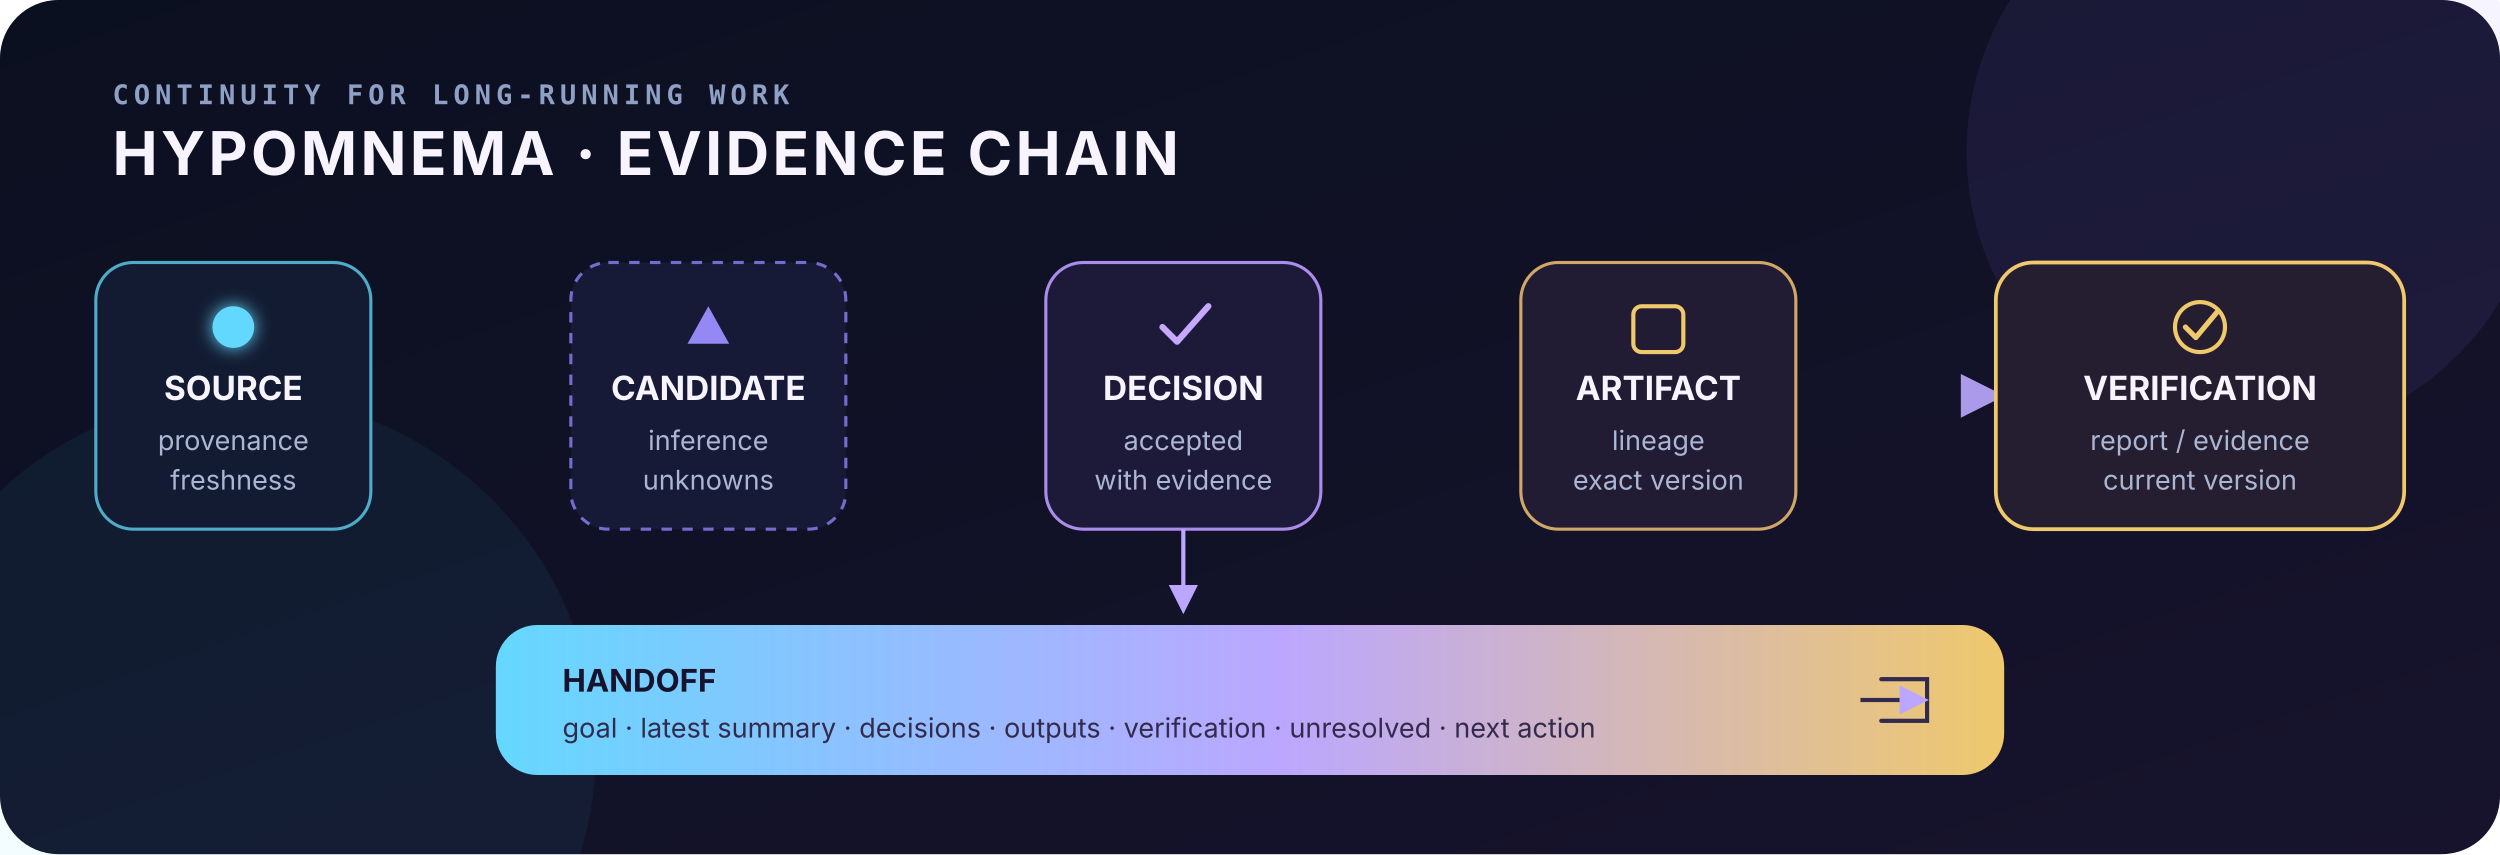
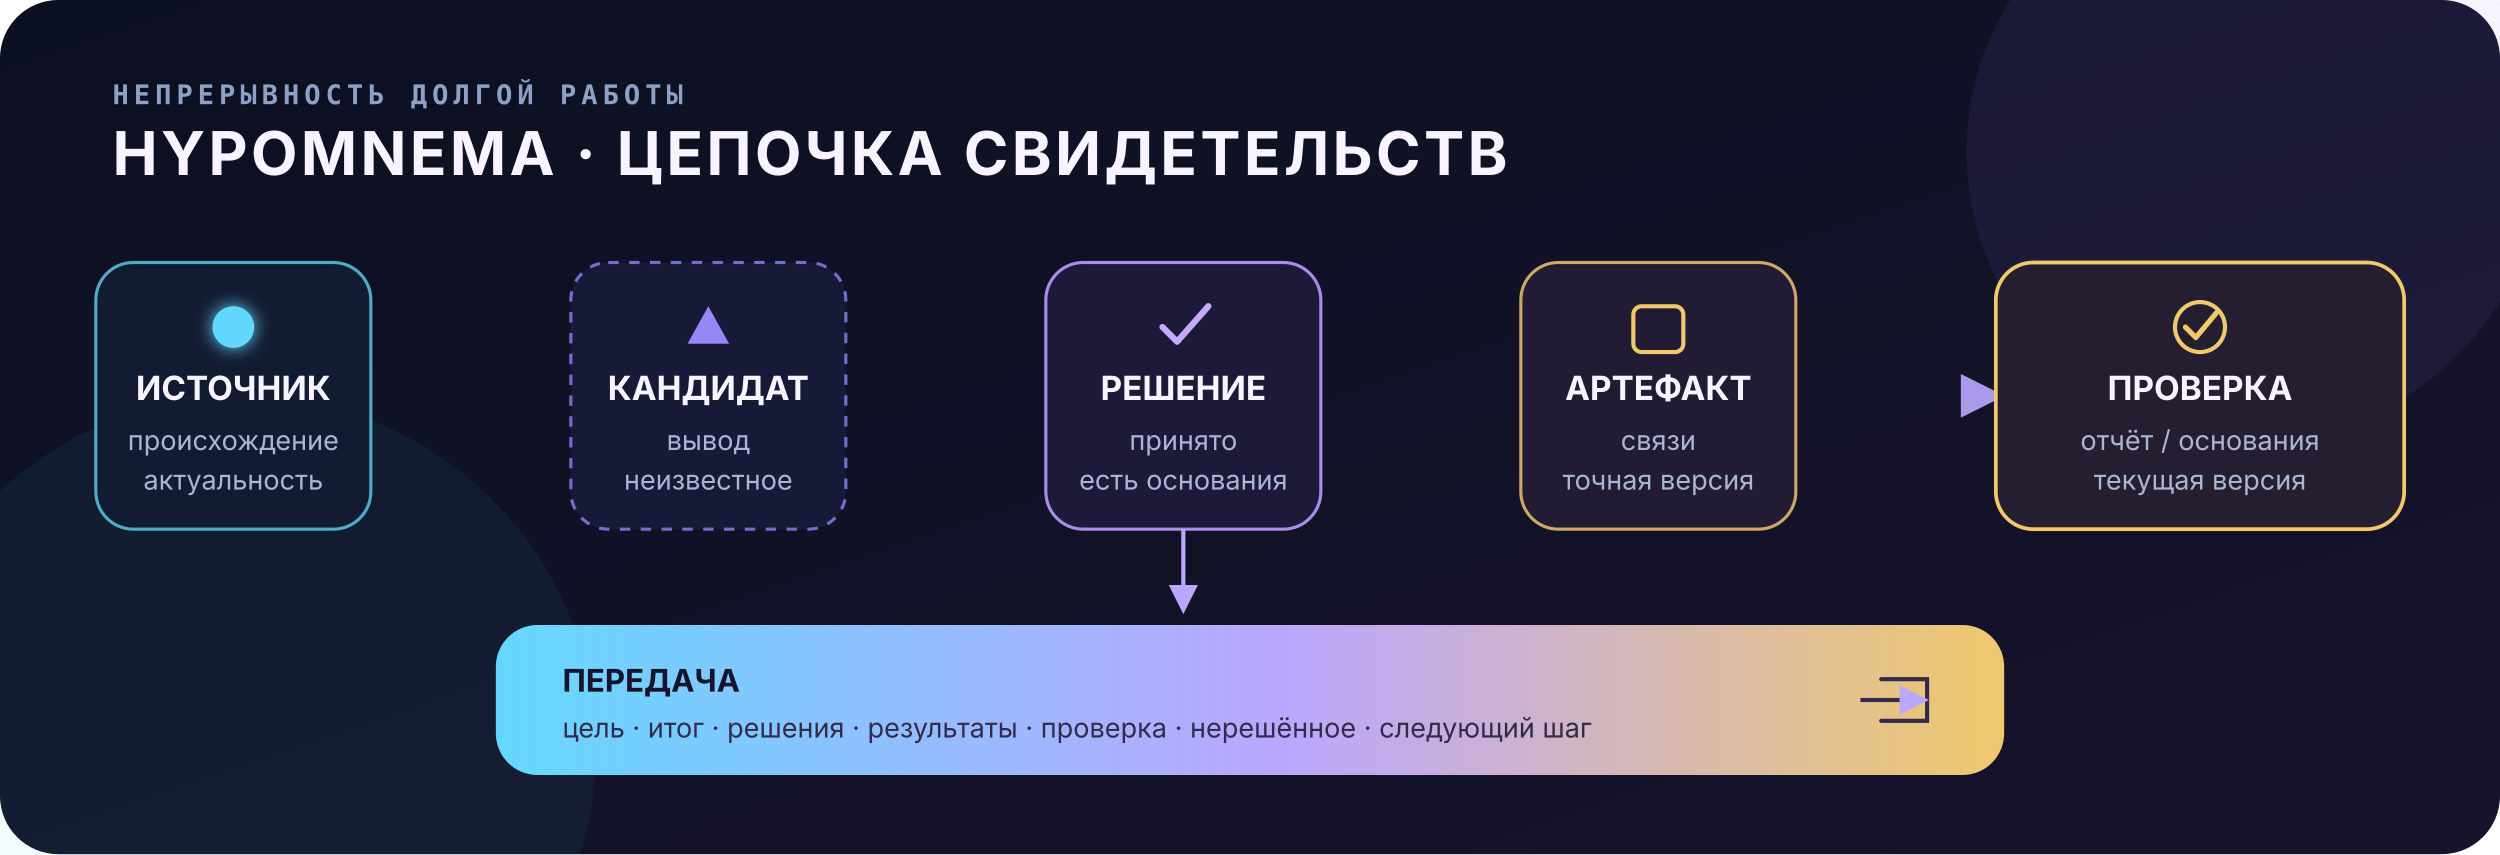
<svg xmlns="http://www.w3.org/2000/svg" width="1200" height="410" viewBox="0 0 1200 410" role="img" aria-labelledby="title desc">
  <defs>
    <linearGradient id="bg" x1="0" y1="0" x2="1" y2="1">
      <stop offset="0" stop-color="#0b1020" />
      <stop offset="1" stop-color="#17132d" />
    </linearGradient>
    <linearGradient id="line" x1="0" y1="0" x2="1" y2="0">
      <stop offset="0" stop-color="#64d8ff" />
      <stop offset="0.52" stop-color="#bba7ff" />
      <stop offset="1" stop-color="#efc96b" />
    </linearGradient>
    <filter id="glow" x="-40%" y="-40%" width="180%" height="180%">
      <feGaussianBlur stdDeviation="4" result="blur" />
      <feMerge>
        <feMergeNode in="blur" />
        <feMergeNode in="SourceGraphic" />
      </feMerge>
    </filter>
    <marker id="arrow" viewBox="0 0 10 10" refX="8" refY="5" markerWidth="7" markerHeight="7" orient="auto-start-reverse">
      <path d="M 0 0 L 10 5 L 0 10 z" fill="#bba7ff" />
    </marker>
    <style>
      .eyebrow { font: 600 13px ui-monospace, SFMono-Regular, Consolas, monospace; letter-spacing: 2.4px; fill: #8ea0c5; }
      .brand { font: 700 29px Inter, Segoe UI, sans-serif; letter-spacing: 1.6px; fill: #f7f4ff; }
      .node-title { font: 700 16px Inter, Segoe UI, sans-serif; fill: #f7f4ff; }
      .node-copy { font: 13px Inter, Segoe UI, sans-serif; fill: #aab6d3; }
      .handoff { font: 700 15px Inter, Segoe UI, sans-serif; fill: #17132d; }
      .handoff-copy { font: 13px Inter, Segoe UI, sans-serif; fill: #332b4d; }
    </style>
  </defs>
  <rect width="1200" height="410" rx="28" fill="url(#bg)" />
  <circle cx="1082" cy="73" r="138" fill="#8f79ff" opacity="0.08" />
  <circle cx="116" cy="360" r="170" fill="#37c8ef" opacity="0.06" />
-   <text x="54" y="50" class="eyebrow">CONTINUITY FOR LONG-RUNNING WORK</text>
-   <text x="54" y="84" class="brand">HYPOMNEMA · EVIDENCE CHAIN</text>
+   <text x="54" y="50" class="eyebrow">НЕПРЕРЫВНОСТЬ ДОЛГОЙ РАБОТЫ</text>
+   <text x="54" y="84" class="brand">HYPOMNEMA · ЦЕПОЧКА СВИДЕТЕЛЬСТВ</text>
  <path d="M 178 190 H 274 M 406 190 H 502 M 634 190 H 730 M 862 190 H 958" stroke="url(#line)" stroke-width="3" fill="none" marker-end="url(#arrow)" opacity="0.9" />
  <g transform="translate(46 126)">
    <rect width="132" height="128" rx="18" fill="#121b31" stroke="#4facc8" stroke-width="1.5" />
    <circle cx="66" cy="31" r="10" fill="#64d8ff" filter="url(#glow)" />
-     <text x="66" y="66" text-anchor="middle" class="node-title">SOURCE</text>
-     <text x="66" y="90" text-anchor="middle" class="node-copy">provenance</text>
-     <text x="66" y="109" text-anchor="middle" class="node-copy">freshness</text>
+     <text x="66" y="66" text-anchor="middle" class="node-title">ИСТОЧНИК</text>
+     <text x="66" y="90" text-anchor="middle" class="node-copy">происхождение</text>
+     <text x="66" y="109" text-anchor="middle" class="node-copy">актуальность</text>
  </g>
  <g transform="translate(274 126)">
    <rect width="132" height="128" rx="18" fill="#171a36" stroke="#756cd0" stroke-width="1.5" stroke-dasharray="5 5" />
    <path d="M66 21 L76 39 L56 39 Z" fill="#9588f4" />
-     <text x="66" y="66" text-anchor="middle" class="node-title">CANDIDATE</text>
-     <text x="66" y="90" text-anchor="middle" class="node-copy">inference</text>
-     <text x="66" y="109" text-anchor="middle" class="node-copy">unknowns</text>
+     <text x="66" y="66" text-anchor="middle" class="node-title">КАНДИДАТ</text>
+     <text x="66" y="90" text-anchor="middle" class="node-copy">вывод</text>
+     <text x="66" y="109" text-anchor="middle" class="node-copy">неизвестное</text>
  </g>
  <g transform="translate(502 126)">
    <rect width="132" height="128" rx="18" fill="#1d1938" stroke="#aa8dea" stroke-width="1.5" />
    <path d="M56 31 l7 7 15-17" fill="none" stroke="#c6a8ff" stroke-width="3" stroke-linecap="round" stroke-linejoin="round" />
-     <text x="66" y="66" text-anchor="middle" class="node-title">DECISION</text>
-     <text x="66" y="90" text-anchor="middle" class="node-copy">accepted</text>
-     <text x="66" y="109" text-anchor="middle" class="node-copy">with evidence</text>
+     <text x="66" y="66" text-anchor="middle" class="node-title">РЕШЕНИЕ</text>
+     <text x="66" y="90" text-anchor="middle" class="node-copy">принято</text>
+     <text x="66" y="109" text-anchor="middle" class="node-copy">есть основания</text>
  </g>
  <g transform="translate(730 126)">
    <rect width="132" height="128" rx="18" fill="#211b34" stroke="#d0a767" stroke-width="1.5" />
    <rect x="54" y="21" width="24" height="22" rx="4" fill="none" stroke="#efc96b" stroke-width="2" />
-     <text x="66" y="66" text-anchor="middle" class="node-title">ARTIFACT</text>
-     <text x="66" y="90" text-anchor="middle" class="node-copy">lineage</text>
-     <text x="66" y="109" text-anchor="middle" class="node-copy">exact version</text>
+     <text x="66" y="66" text-anchor="middle" class="node-title">АРТЕФАКТ</text>
+     <text x="66" y="90" text-anchor="middle" class="node-copy">связи</text>
+     <text x="66" y="109" text-anchor="middle" class="node-copy">точная версия</text>
  </g>
  <g transform="translate(958 126)">
    <rect width="196" height="128" rx="18" fill="#251e30" stroke="#efc96b" stroke-width="1.8" />
    <circle cx="98" cy="31" r="12" fill="none" stroke="#efc96b" stroke-width="2" />
    <path d="M91 31 l5 5 10-12" fill="none" stroke="#efc96b" stroke-width="2.5" stroke-linecap="round" stroke-linejoin="round" />
-     <text x="98" y="66" text-anchor="middle" class="node-title">VERIFICATION</text>
-     <text x="98" y="90" text-anchor="middle" class="node-copy">report / evidence</text>
-     <text x="98" y="109" text-anchor="middle" class="node-copy">current version</text>
+     <text x="98" y="66" text-anchor="middle" class="node-title">ПРОВЕРКА</text>
+     <text x="98" y="90" text-anchor="middle" class="node-copy">отчёт / основания</text>
+     <text x="98" y="109" text-anchor="middle" class="node-copy">текущая версия</text>
  </g>
  <path d="M 568 254 V 292" stroke="#bba7ff" stroke-width="2" marker-end="url(#arrow)" />
  <rect x="238" y="300" width="724" height="72" rx="20" fill="url(#line)" />
-   <text x="270" y="332" class="handoff">HANDOFF</text>
-   <text x="270" y="354" class="handoff-copy">goal · latest summary · decisions · outputs · verification · unresolved · next action</text>
+   <text x="270" y="332" class="handoff">ПЕРЕДАЧА</text>
+   <text x="270" y="354" class="handoff-copy">цель · итог · решения · результаты · проверка · нерешённое · следующий шаг</text>
  <path d="M 903 326 h22 v20 h-22" fill="none" stroke="#332b4d" stroke-width="2" stroke-linecap="round" />
  <path d="M 893 336 h30" stroke="#332b4d" stroke-width="2" marker-end="url(#arrow)" />
</svg>
